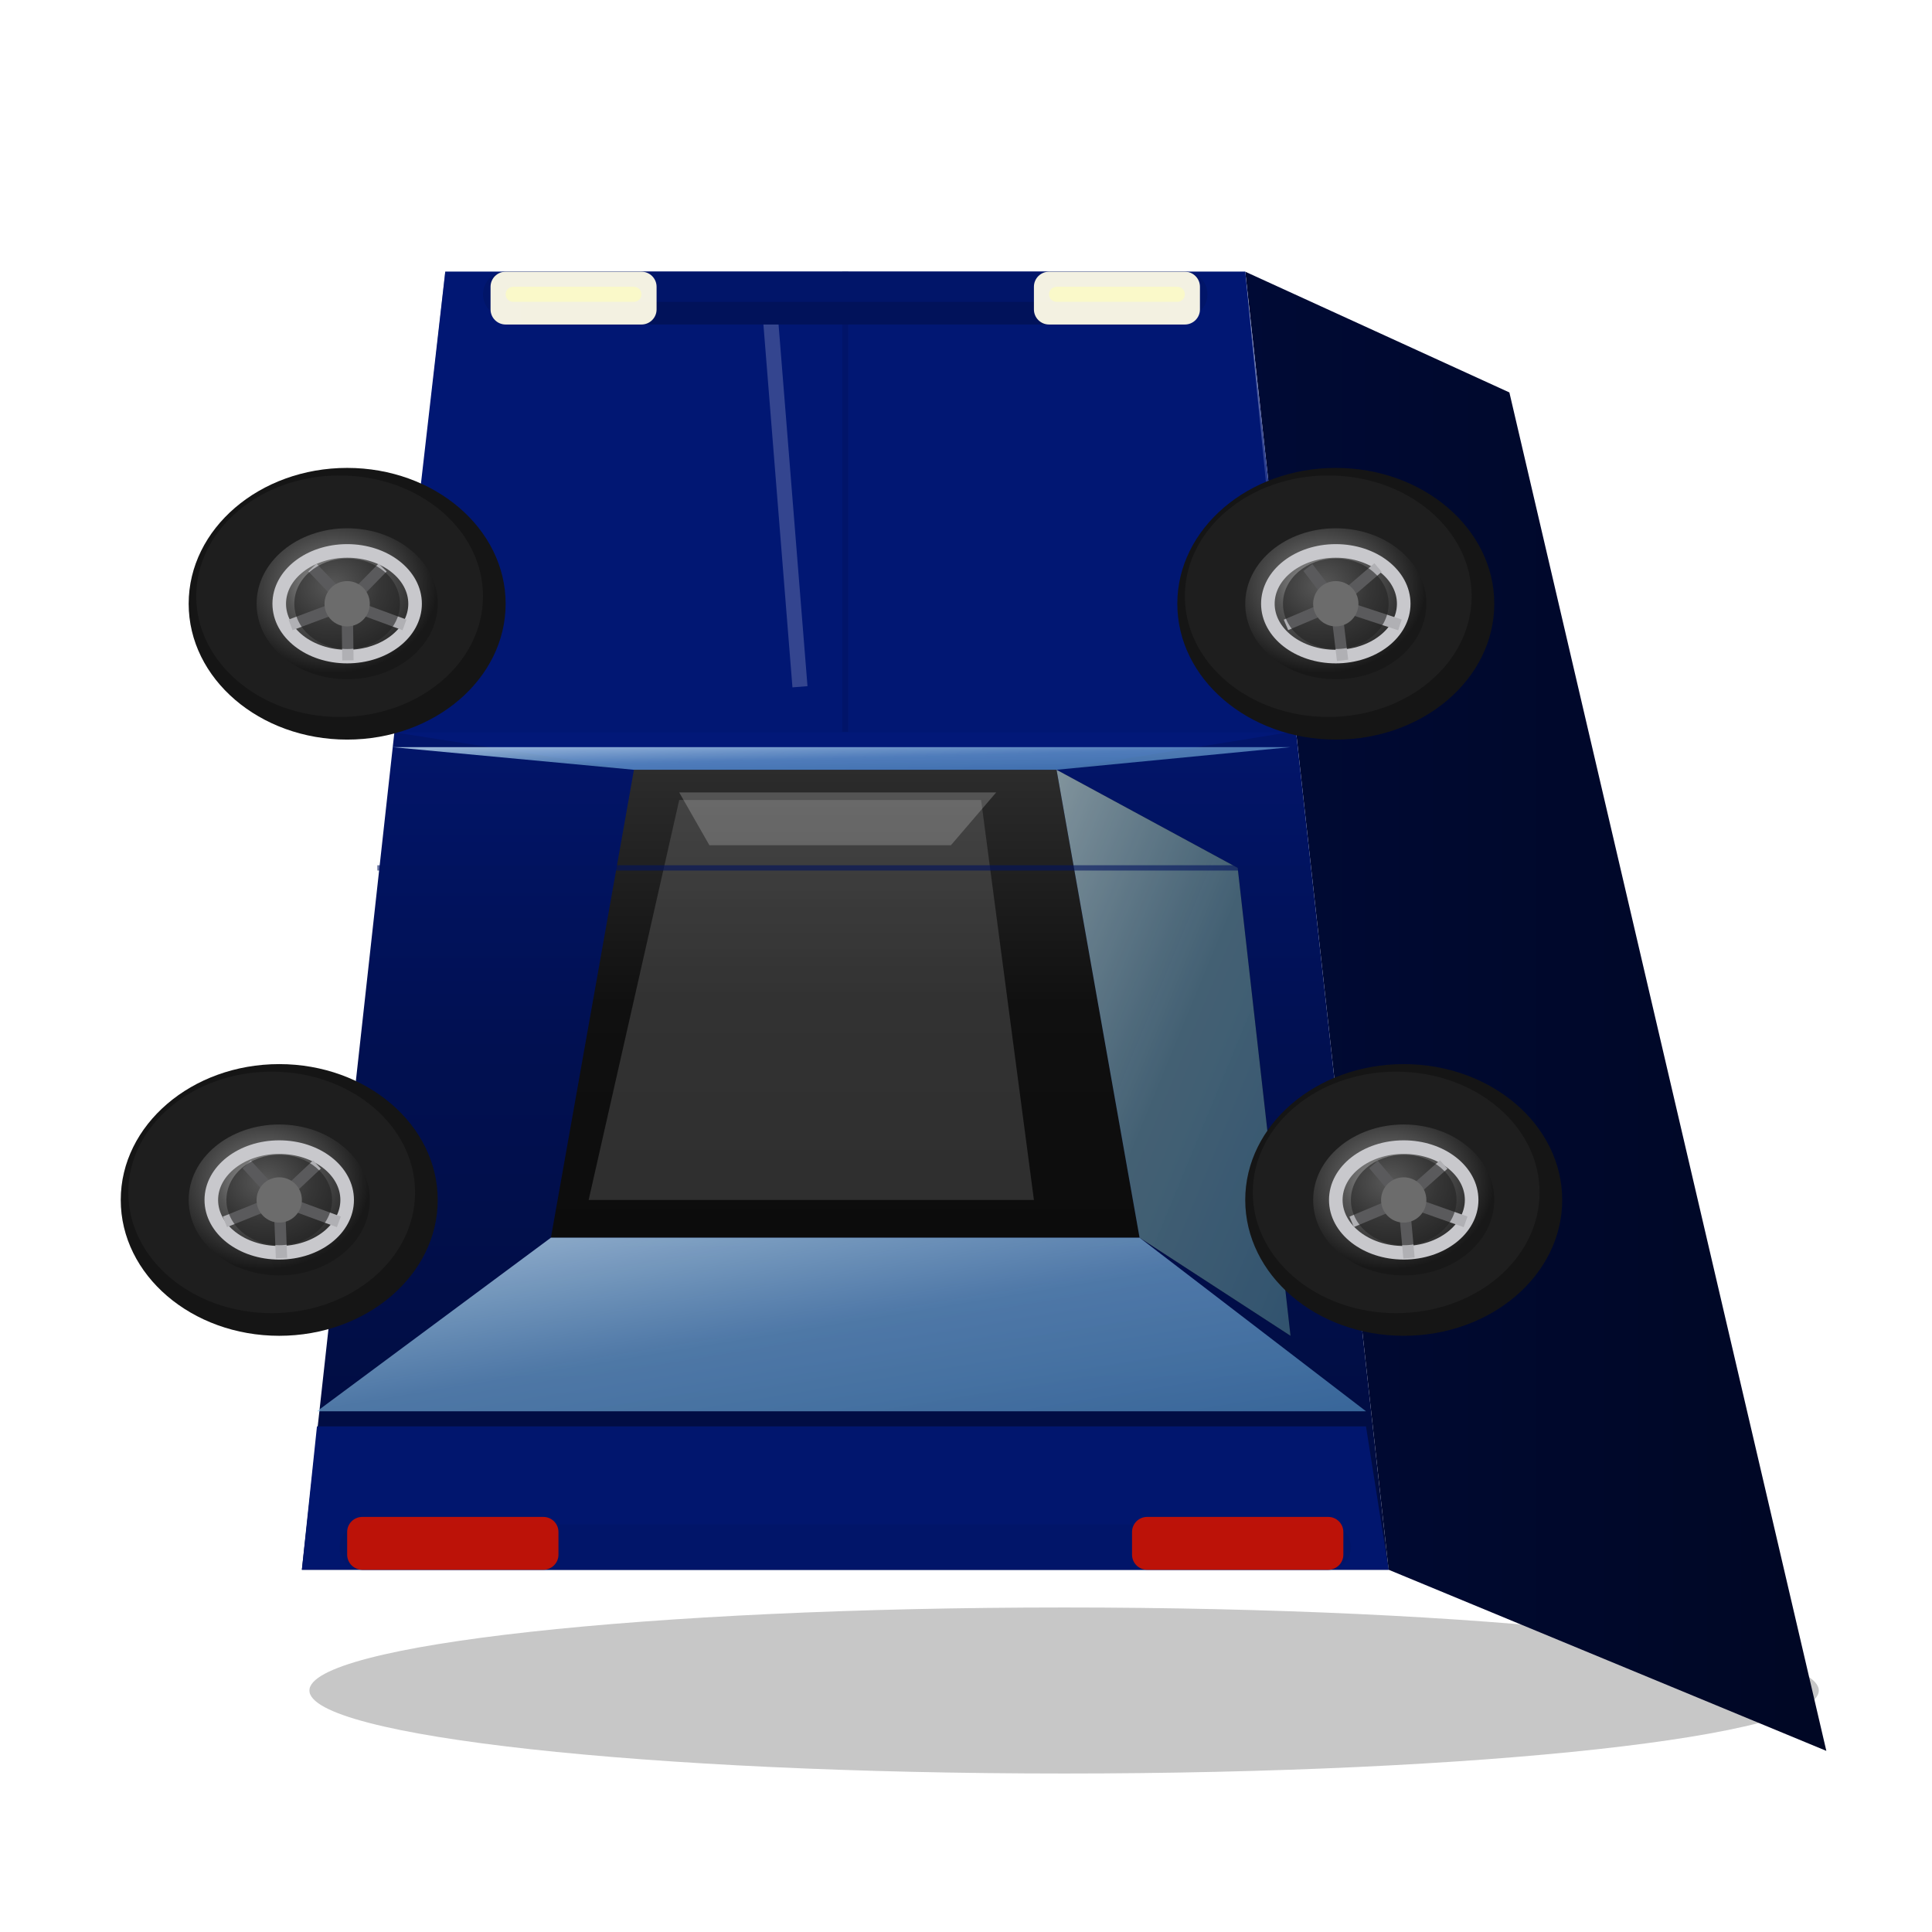
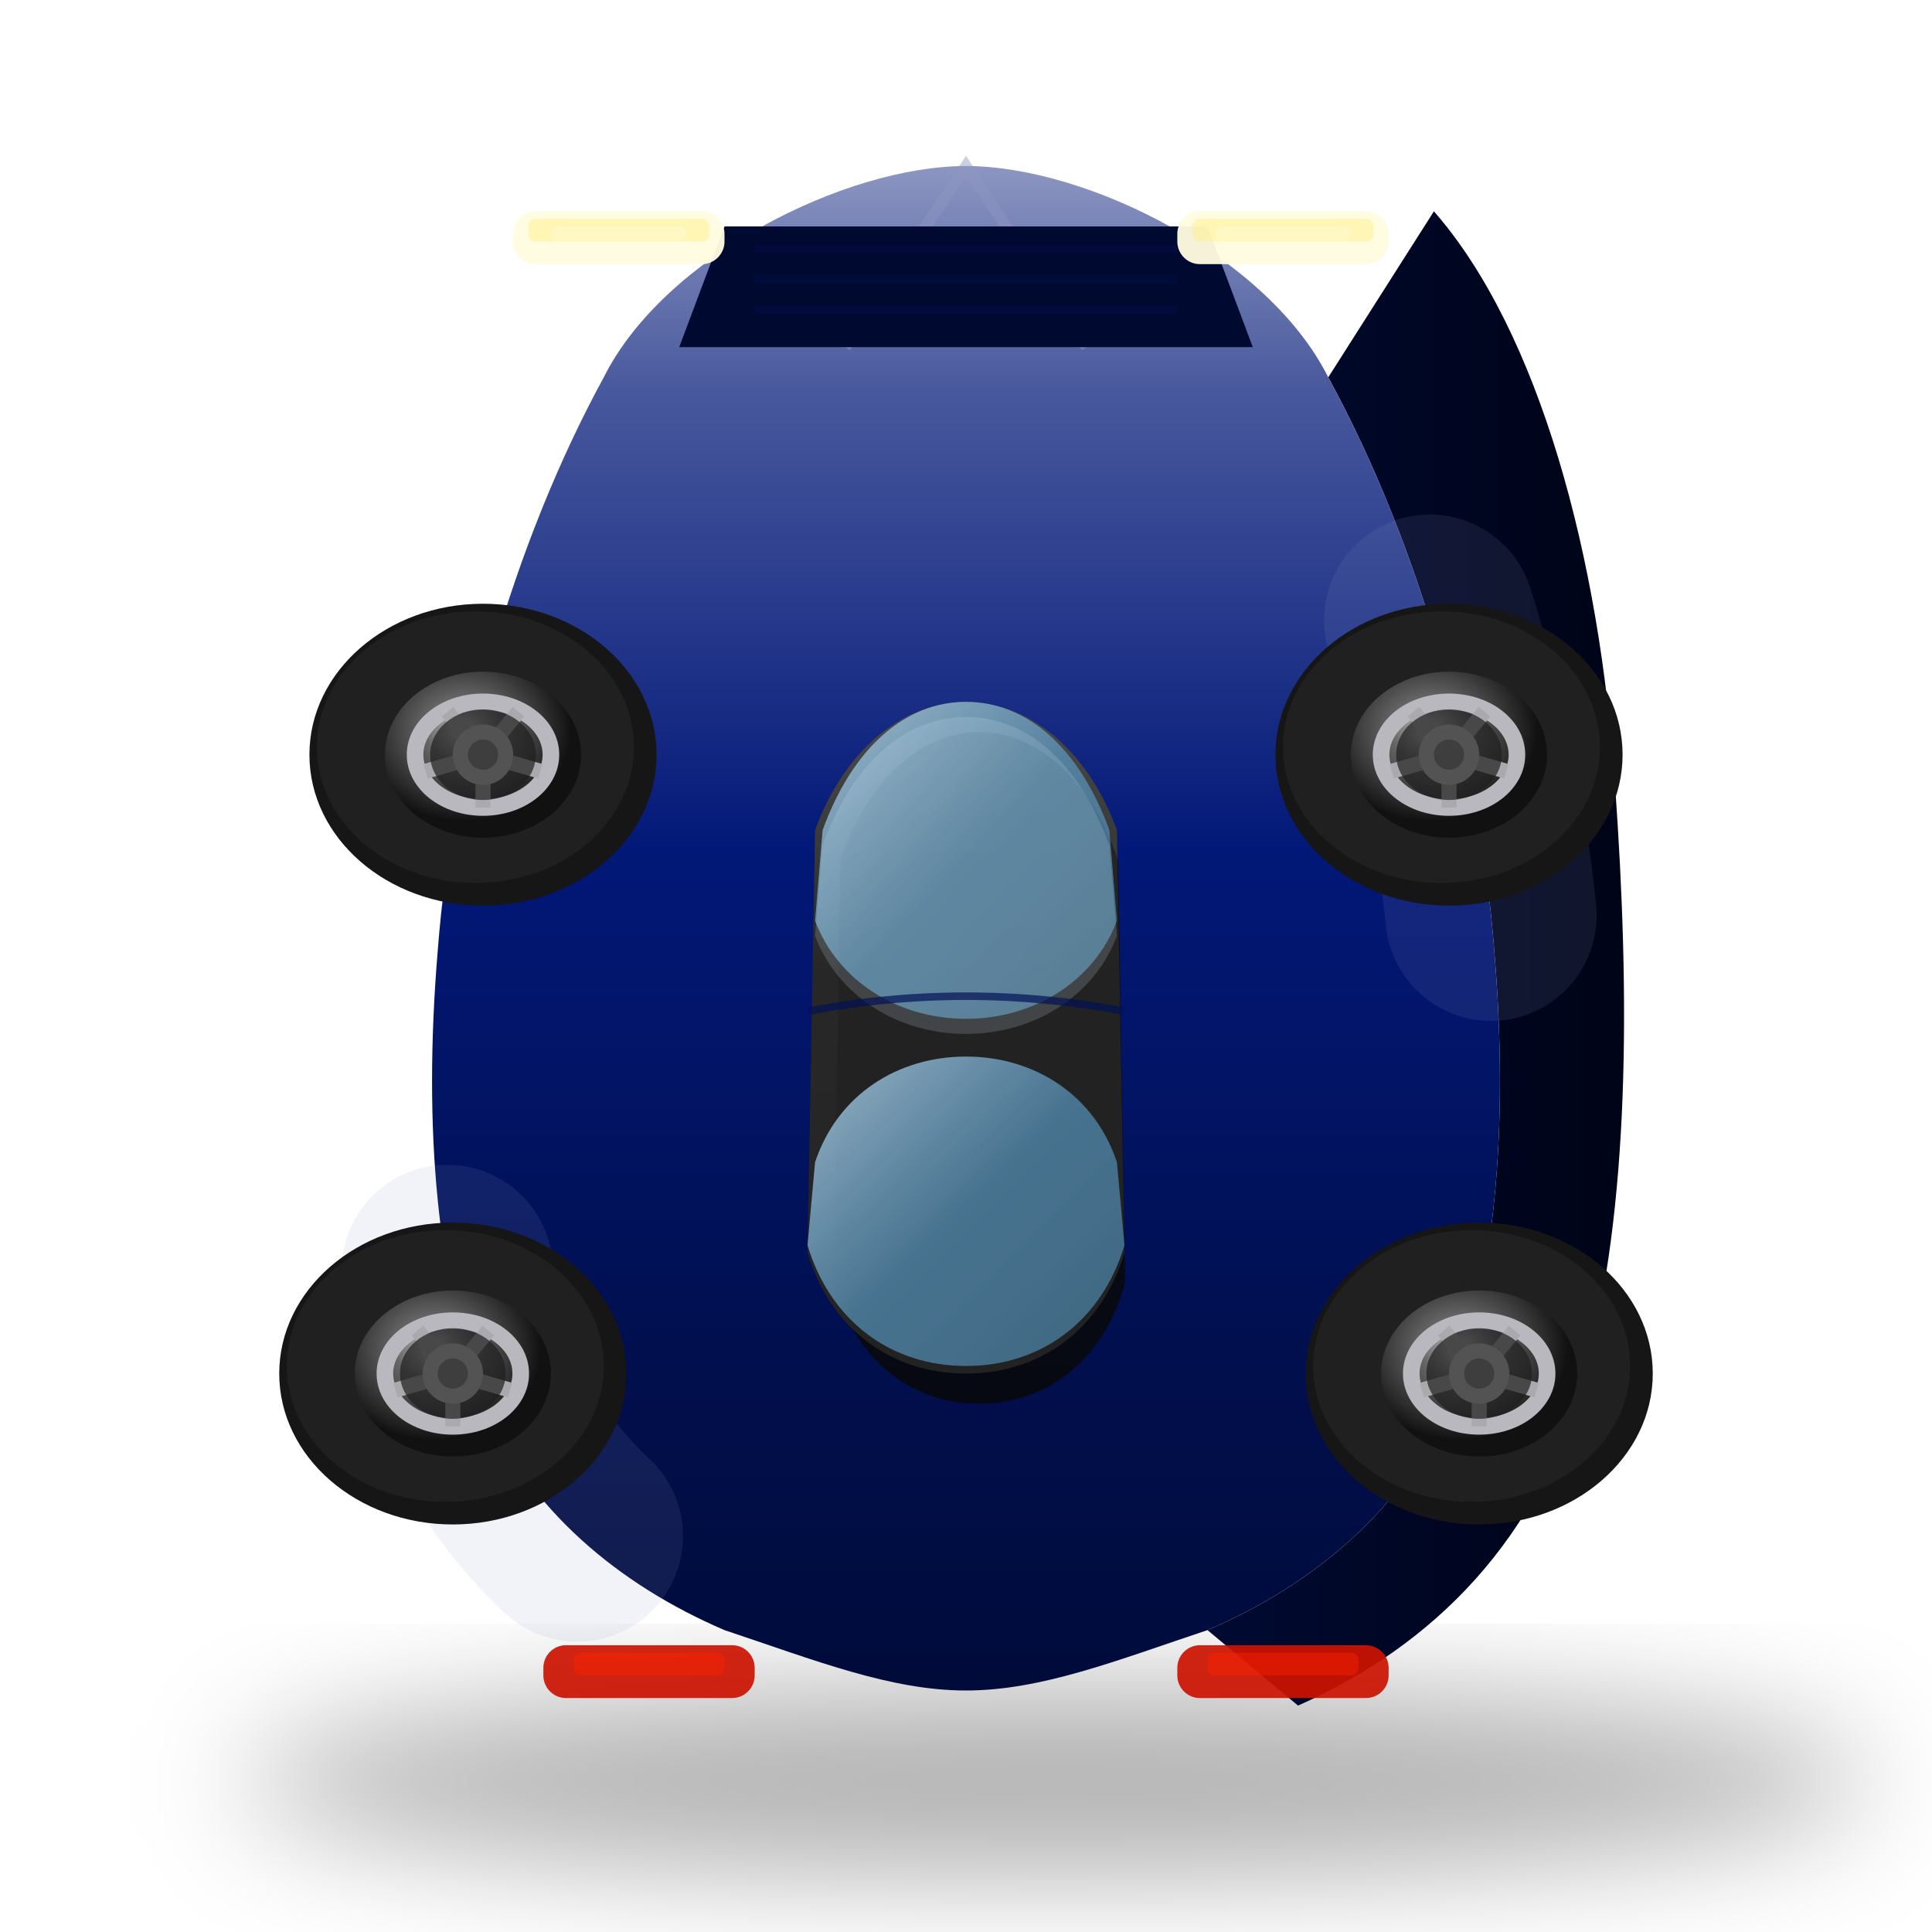
<svg xmlns="http://www.w3.org/2000/svg" viewBox="0 0 256 256">
  <defs>
    <linearGradient id="pgbugattichiron" x1="0" y1="0" x2="0" y2="1">
-       <stop offset="0%" stop-color="rgb(133,144,190)" />
-       <stop offset="22%" stop-color="rgb(2,24,120)" />
-       <stop offset="60%" stop-color="rgb(1,16,81)" />
-       <stop offset="100%" stop-color="rgb(1,12,62)" />
+       <stop offset="0%" stop-color="rgb(141,151,194)" />
+       <stop offset="15%" stop-color="rgb(72,88,157)" />
+       <stop offset="45%" stop-color="rgb(2,24,120)" />
+       <stop offset="78%" stop-color="rgb(1,15,78)" />
+       <stop offset="100%" stop-color="rgb(0,11,57)" />
    </linearGradient>
    <linearGradient id="spbugattichiron" x1="0" y1="0" x2="1" y2="0">
-       <stop offset="0%" stop-color="rgb(0,10,53)" />
-       <stop offset="100%" stop-color="rgb(0,7,36)" />
+       <stop offset="0%" stop-color="rgb(0,10,50)" />
+       <stop offset="60%" stop-color="rgb(0,6,33)" />
+       <stop offset="100%" stop-color="rgb(0,4,23)" />
    </linearGradient>
    <linearGradient id="rgbugattichiron" x1="0" y1="0" x2="0" y2="1">
-       <stop offset="0%" stop-color="rgb(44,44,44)" />
-       <stop offset="50%" stop-color="rgb(16,16,16)" />
-       <stop offset="100%" stop-color="rgb(12,12,12)" />
+       <stop offset="0%" stop-color="rgb(63,63,63)" />
+       <stop offset="40%" stop-color="rgb(16,16,16)" />
+       <stop offset="100%" stop-color="rgb(11,11,11)" />
    </linearGradient>
    <linearGradient id="glbugattichiron" x1="0" y1="0" x2="1" y2="1">
-       <stop offset="0%" stop-color="rgba(210,240,255,0.75)" />
-       <stop offset="50%" stop-color="rgba(130,190,230,0.60)" />
-       <stop offset="100%" stop-color="rgba(80,140,190,0.70)" />
+       <stop offset="0%" stop-color="rgba(183,215,237,0.82)" />
+       <stop offset="50%" stop-color="rgba(96,168,216,0.60)" />
+       <stop offset="100%" stop-color="rgba(72,126,162,0.72)" />
    </linearGradient>
-     <radialGradient id="wgbugattichiron" cx="42%" cy="38%" r="58%">
-       <stop offset="0%" stop-color="#aaa" />
-       <stop offset="45%" stop-color="#555" />
-       <stop offset="100%" stop-color="#181818" />
+     <radialGradient id="wgbugattichiron" cx="40%" cy="35%" r="55%">
+       <stop offset="0%" stop-color="#c8c8cc" />
+       <stop offset="35%" stop-color="#666" />
+       <stop offset="100%" stop-color="#111" />
    </radialGradient>
+     <filter id="sfbugattichiron" x="-30%" y="-30%" width="160%" height="160%">
+       <feGaussianBlur stdDeviation="8" />
+     </filter>
  </defs>
-   <ellipse cx="141" cy="224" rx="100" ry="11" fill="rgba(0,0,0,0.22)" />
-   <polygon points="165,36 200,52 242,232 184,208" fill="url(#spbugattichiron)" />
-   <polygon points="59,36 165,36 184,208 40,208" fill="url(#pgbugattichiron)" />
-   <polygon points="59,36 165,36 171,97 52,97" fill="rgb(1,23,115)" />
-   <line x1="102" y1="41" x2="106" y2="91" stroke="rgb(133,144,190)" stroke-width="2" opacity="0.38" />
-   <line x1="112" y1="36" x2="112" y2="97" stroke="rgb(1,19,96)" stroke-width="0.8" opacity="0.55" />
-   <polygon points="42,189 181,189 184,208 40,208" fill="rgb(1,22,110)" />
-   <polygon points="52,97 171,97 140,102 84,102" fill="rgb(2,24,120)" />
-   <polygon points="84,102 140,102 151,164 73,164" fill="url(#rgbugattichiron)" />
-   <polygon points="140,102 164,115 171,177 151,164" fill="rgb(9,9,9)" />
-   <polygon points="90,106 130,106 137,159 78,159" fill="rgb(135,135,135)" opacity="0.28" />
-   <polygon points="84,102 140,102 171,99 52,99" fill="url(#glbugattichiron)" />
-   <polygon points="90,105 132,105 126,112 94,112" fill="rgba(255,255,255,0.20)" />
-   <polygon points="73,164 151,164 181,187 42,187" fill="url(#glbugattichiron)" />
-   <polygon points="140,102 164,115 171,177 151,164" fill="url(#glbugattichiron)" opacity="0.80" />
-   <line x1="50" y1="115" x2="173" y2="115" stroke="rgb(1,18,93)" stroke-width="0.7" opacity="0.6" />
-   <rect x="64" y="36" width="96" height="6" rx="3" fill="rgb(1,21,105)" />
-   <rect x="69" y="40" width="86" height="3" rx="1" fill="rgb(1,18,90)" />
-   <rect x="45" y="202" width="134" height="6" rx="3" fill="rgb(1,21,105)" />
-   <rect x="65" y="36" width="22" height="7" rx="2" fill="#fffce8" opacity="0.95" />
-   <rect x="137" y="36" width="22" height="7" rx="2" fill="#fffce8" opacity="0.95" />
-   <rect x="67" y="38" width="18" height="2" rx="1" fill="rgba(255,255,180,0.55)" />
-   <rect x="139" y="38" width="18" height="2" rx="1" fill="rgba(255,255,180,0.55)" />
-   <rect x="46" y="201" width="28" height="7" rx="2" fill="#cc1100" opacity="0.92" />
-   <rect x="150" y="201" width="28" height="7" rx="2" fill="#cc1100" opacity="0.92" />
-   <ellipse cx="46" cy="80" rx="21" ry="18" fill="#151515" />
-   <ellipse cx="45" cy="79" rx="19" ry="16" fill="#333" opacity="0.30" />
-   <ellipse cx="46" cy="80" rx="12" ry="10" fill="url(#wgbugattichiron)" />
-   <ellipse cx="46" cy="80" rx="9" ry="7" fill="none" stroke="#c8c8cc" stroke-width="1.8" />
-   <line x1="46" y1="80" x2="53.6" y2="82.8" stroke="#b0b0b4" stroke-width="1.5" />
-   <line x1="46" y1="80" x2="46.1" y2="87.5" stroke="#b0b0b4" stroke-width="1.5" />
-   <line x1="46" y1="80" x2="38.5" y2="82.8" stroke="#b0b0b4" stroke-width="1.5" />
-   <line x1="46" y1="80" x2="41.4" y2="75.2" stroke="#b0b0b4" stroke-width="1.5" />
-   <line x1="46" y1="80" x2="50.7" y2="75.2" stroke="#b0b0b4" stroke-width="1.5" />
-   <circle cx="46" cy="80" r="3" fill="#ddd" />
-   <ellipse cx="46" cy="80" rx="7" ry="6" fill="#222" opacity="0.6" />
-   <ellipse cx="177" cy="80" rx="21" ry="18" fill="#151515" />
-   <ellipse cx="176" cy="79" rx="19" ry="16" fill="#333" opacity="0.30" />
-   <ellipse cx="177" cy="80" rx="12" ry="10" fill="url(#wgbugattichiron)" />
-   <ellipse cx="177" cy="80" rx="9" ry="7" fill="none" stroke="#c8c8cc" stroke-width="1.8" />
-   <line x1="177" y1="80" x2="185.5" y2="82.8" stroke="#b0b0b4" stroke-width="1.5" />
-   <line x1="177" y1="80" x2="177.9" y2="87.5" stroke="#b0b0b4" stroke-width="1.5" />
-   <line x1="177" y1="80" x2="170.4" y2="82.8" stroke="#b0b0b4" stroke-width="1.5" />
-   <line x1="177" y1="80" x2="173.3" y2="75.2" stroke="#b0b0b4" stroke-width="1.5" />
-   <line x1="177" y1="80" x2="182.6" y2="75.2" stroke="#b0b0b4" stroke-width="1.5" />
-   <circle cx="177" cy="80" r="3" fill="#ddd" />
-   <ellipse cx="177" cy="80" rx="7" ry="6" fill="#222" opacity="0.6" />
-   <ellipse cx="37" cy="159" rx="21" ry="18" fill="#151515" />
-   <ellipse cx="36" cy="158" rx="19" ry="16" fill="#333" opacity="0.30" />
-   <ellipse cx="37" cy="159" rx="12" ry="10" fill="url(#wgbugattichiron)" />
-   <ellipse cx="37" cy="159" rx="9" ry="7" fill="none" stroke="#c8c8cc" stroke-width="1.8" />
-   <line x1="37" y1="159" x2="44.9" y2="161.9" stroke="#b0b0b4" stroke-width="1.5" />
-   <line x1="37" y1="159" x2="37.3" y2="166.7" stroke="#b0b0b4" stroke-width="1.5" />
-   <line x1="37" y1="159" x2="29.8" y2="161.9" stroke="#b0b0b4" stroke-width="1.5" />
-   <line x1="37" y1="159" x2="32.7" y2="154.3" stroke="#b0b0b4" stroke-width="1.5" />
-   <line x1="37" y1="159" x2="42.0" y2="154.3" stroke="#b0b0b4" stroke-width="1.5" />
-   <circle cx="37" cy="159" r="3" fill="#ddd" />
-   <ellipse cx="37" cy="159" rx="7" ry="6" fill="#222" opacity="0.6" />
-   <ellipse cx="186" cy="159" rx="21" ry="18" fill="#151515" />
-   <ellipse cx="185" cy="158" rx="19" ry="16" fill="#333" opacity="0.30" />
-   <ellipse cx="186" cy="159" rx="12" ry="10" fill="url(#wgbugattichiron)" />
-   <ellipse cx="186" cy="159" rx="9" ry="7" fill="none" stroke="#c8c8cc" stroke-width="1.8" />
-   <line x1="186" y1="159" x2="194.2" y2="161.9" stroke="#b0b0b4" stroke-width="1.5" />
-   <line x1="186" y1="159" x2="186.7" y2="166.7" stroke="#b0b0b4" stroke-width="1.5" />
-   <line x1="186" y1="159" x2="179.1" y2="161.9" stroke="#b0b0b4" stroke-width="1.5" />
-   <line x1="186" y1="159" x2="182.0" y2="154.3" stroke="#b0b0b4" stroke-width="1.5" />
-   <line x1="186" y1="159" x2="191.3" y2="154.3" stroke="#b0b0b4" stroke-width="1.5" />
-   <circle cx="186" cy="159" r="3" fill="#ddd" />
-   <ellipse cx="186" cy="159" rx="7" ry="6" fill="#222" opacity="0.6" />
+   <ellipse cx="140" cy="236" rx="108" ry="13" fill="rgba(0,0,0,0.30)" filter="url(#sfbugattichiron)" />
+   <path d="M176,50 C188,72 196,100 198,126 C200,150 198,170 192,186 C186,200 174,210 160,216 L172,226 C190,218 204,204 210,182 C216,160 216,132 214,104 C212,74 204,44 190,28Z" fill="url(#spbugattichiron)" />
+   <path d="M128,22 C112,22 88,34 80,50 C68,72 60,100 58,126 C56,150 58,170 64,186 C70,200 82,210 96,216 C108,220 118,224 128,224 C138,224 148,220 160,216 C174,210 186,200 192,186 C198,170 200,150 198,126 C196,100 188,72 176,50 C168,34 144,22 128,22Z" fill="url(#pgbugattichiron)" />
+   <path d="M112,46 L128,22 L144,46" stroke="rgb(141,151,194)" stroke-width="1.5" fill="none" opacity="0.45" />
+   <path d="M128,22 C112,22 88,34 80,50 C68,72 60,100 58,126 C56,150 58,170 64,186 C70,200 82,210 96,216 C108,220 118,224 128,224 C138,224 148,220 160,216 C174,210 186,200 192,186 C198,170 200,150 198,126 C196,100 188,72 176,50 C168,34 144,22 128,22Z" fill="none" stroke="rgb(141,151,194)" stroke-width="28" stroke-dasharray="40 200" stroke-dashoffset="60" opacity="0.12" stroke-linecap="round" />
+   <path d="M96,30 L160,30 L166,46 L90,46Z" fill="rgb(0,9,48)" rx="2" />
+   <line x1="100" y1="33" x2="156" y2="33" stroke="rgb(1,13,66)" stroke-width="1" opacity="0.7" />
+   <line x1="100" y1="37" x2="156" y2="37" stroke="rgb(1,13,66)" stroke-width="1" opacity="0.7" />
+   <line x1="100" y1="41" x2="156" y2="41" stroke="rgb(1,13,66)" stroke-width="1" opacity="0.7" />
+   <path d="M108,110 C112,99 120,93 128,93 C136,93 144,99 148,110 L149,166 C146,176 138,182 128,182 C118,182 110,176 107,166Z" fill="url(#rgbugattichiron)" />
+   <path d="M108,110 C112,99 120,93 128,93 C136,93 144,99 148,110 L149,166 C146,176 138,182 128,182 C118,182 110,176 107,166Z" fill="rgb(8,8,8)" transform="translate(12,4) scale(0.92,1)" opacity="0.85" />
+   <path d="M108,110 C112,99 120,93 128,93 C136,93 144,99 148,110 L149,166 C146,176 138,182 128,182 C118,182 110,176 107,166Z" fill="rgb(123,123,123)" opacity="0.22" />
+   <path d="M109,110 C113,99 120,93 128,93 C136,93 143,99 147,110 L148,122 C145,130 137,135 128,135 C119,135 111,130 108,122Z" fill="url(#glbugattichiron)" />
+   <path d="M109,110 C113,99 120,93 128,93 C136,93 143,99 147,110 L148,122 C145,130 137,135 128,135 C119,135 111,130 108,122Z" fill="rgba(207,228,243,0.18)" transform="translate(0,2)" />
+   <path d="M108,154 C111,145 119,140 128,140 C137,140 145,145 148,154 L149,165 C146,175 138,181 128,181 C118,181 110,175 107,165Z" fill="url(#glbugattichiron)" />
+   <path d="M107,134 Q128,130 149,134" stroke="rgb(1,17,86)" stroke-width="1" fill="none" opacity="0.7" />
+   <rect x="68" y="28" width="28" height="7" rx="3" fill="#fffce0" opacity="0.96" />
+   <rect x="70" y="29" width="24" height="3" rx="1" fill="#ffee88" opacity="0.5" />
+   <rect x="73" y="30" width="18" height="2" rx="1" fill="rgba(255,250,200,0.7)" />
+   <rect x="156" y="28" width="28" height="7" rx="3" fill="#fffce0" opacity="0.96" />
+   <rect x="158" y="29" width="24" height="3" rx="1" fill="#ffee88" opacity="0.5" />
+   <rect x="161" y="30" width="18" height="2" rx="1" fill="rgba(255,250,200,0.7)" />
+   <rect x="72" y="218" width="28" height="7" rx="3" fill="#cc1100" opacity="0.92" />
+   <rect x="76" y="219" width="20" height="3" rx="1" fill="#ff2200" opacity="0.45" />
+   <rect x="156" y="218" width="28" height="7" rx="3" fill="#cc1100" opacity="0.92" />
+   <rect x="160" y="219" width="20" height="3" rx="1" fill="#ff2200" opacity="0.45" />
+   <ellipse cx="64" cy="100" rx="23" ry="20" fill="#161616" />
+   <ellipse cx="63" cy="99" rx="21" ry="18" fill="#2a2a2a" opacity="0.5" />
+   <ellipse cx="64" cy="100" rx="13" ry="11" fill="url(#wgbugattichiron)" />
+   <ellipse cx="64" cy="100" rx="9" ry="7" fill="none" stroke="#b8b8be" stroke-width="2.2" />
+   <line x1="64" y1="100" x2="71.6" y2="102.2" stroke="#aaaaae" stroke-width="2" />
+   <line x1="64" y1="100" x2="64.0" y2="107.0" stroke="#aaaaae" stroke-width="2" />
+   <line x1="64" y1="100" x2="56.4" y2="102.2" stroke="#aaaaae" stroke-width="2" />
+   <line x1="64" y1="100" x2="59.3" y2="94.3" stroke="#aaaaae" stroke-width="2" />
+   <line x1="64" y1="100" x2="68.7" y2="94.3" stroke="#aaaaae" stroke-width="2" />
+   <circle cx="64" cy="100" r="4" fill="#d0d0d4" />
+   <circle cx="64" cy="100" r="2" fill="#888" />
+   <ellipse cx="64" cy="100" rx="7" ry="6" fill="#1e1e1e" opacity="0.7" />
+   <ellipse cx="192" cy="100" rx="23" ry="20" fill="#161616" />
+   <ellipse cx="191" cy="99" rx="21" ry="18" fill="#2a2a2a" opacity="0.5" />
+   <ellipse cx="192" cy="100" rx="13" ry="11" fill="url(#wgbugattichiron)" />
+   <ellipse cx="192" cy="100" rx="9" ry="7" fill="none" stroke="#b8b8be" stroke-width="2.2" />
+   <line x1="192" y1="100" x2="199.6" y2="102.2" stroke="#aaaaae" stroke-width="2" />
+   <line x1="192" y1="100" x2="192.0" y2="107.0" stroke="#aaaaae" stroke-width="2" />
+   <line x1="192" y1="100" x2="184.4" y2="102.2" stroke="#aaaaae" stroke-width="2" />
+   <line x1="192" y1="100" x2="187.3" y2="94.3" stroke="#aaaaae" stroke-width="2" />
+   <line x1="192" y1="100" x2="196.7" y2="94.3" stroke="#aaaaae" stroke-width="2" />
+   <circle cx="192" cy="100" r="4" fill="#d0d0d4" />
+   <circle cx="192" cy="100" r="2" fill="#888" />
+   <ellipse cx="192" cy="100" rx="7" ry="6" fill="#1e1e1e" opacity="0.7" />
+   <ellipse cx="60" cy="182" rx="23" ry="20" fill="#161616" />
+   <ellipse cx="59" cy="181" rx="21" ry="18" fill="#2a2a2a" opacity="0.5" />
+   <ellipse cx="60" cy="182" rx="13" ry="11" fill="url(#wgbugattichiron)" />
+   <ellipse cx="60" cy="182" rx="9" ry="7" fill="none" stroke="#b8b8be" stroke-width="2.2" />
+   <line x1="60" y1="182" x2="67.6" y2="184.2" stroke="#aaaaae" stroke-width="2" />
+   <line x1="60" y1="182" x2="60.0" y2="189.0" stroke="#aaaaae" stroke-width="2" />
+   <line x1="60" y1="182" x2="52.4" y2="184.2" stroke="#aaaaae" stroke-width="2" />
+   <line x1="60" y1="182" x2="55.3" y2="176.3" stroke="#aaaaae" stroke-width="2" />
+   <line x1="60" y1="182" x2="64.7" y2="176.3" stroke="#aaaaae" stroke-width="2" />
+   <circle cx="60" cy="182" r="4" fill="#d0d0d4" />
+   <circle cx="60" cy="182" r="2" fill="#888" />
+   <ellipse cx="60" cy="182" rx="7" ry="6" fill="#1e1e1e" opacity="0.7" />
+   <ellipse cx="196" cy="182" rx="23" ry="20" fill="#161616" />
+   <ellipse cx="195" cy="181" rx="21" ry="18" fill="#2a2a2a" opacity="0.5" />
+   <ellipse cx="196" cy="182" rx="13" ry="11" fill="url(#wgbugattichiron)" />
+   <ellipse cx="196" cy="182" rx="9" ry="7" fill="none" stroke="#b8b8be" stroke-width="2.2" />
+   <line x1="196" y1="182" x2="203.6" y2="184.2" stroke="#aaaaae" stroke-width="2" />
+   <line x1="196" y1="182" x2="196.0" y2="189.0" stroke="#aaaaae" stroke-width="2" />
+   <line x1="196" y1="182" x2="188.4" y2="184.2" stroke="#aaaaae" stroke-width="2" />
+   <line x1="196" y1="182" x2="191.3" y2="176.3" stroke="#aaaaae" stroke-width="2" />
+   <line x1="196" y1="182" x2="200.7" y2="176.3" stroke="#aaaaae" stroke-width="2" />
+   <circle cx="196" cy="182" r="4" fill="#d0d0d4" />
+   <circle cx="196" cy="182" r="2" fill="#888" />
+   <ellipse cx="196" cy="182" rx="7" ry="6" fill="#1e1e1e" opacity="0.7" />
</svg>
